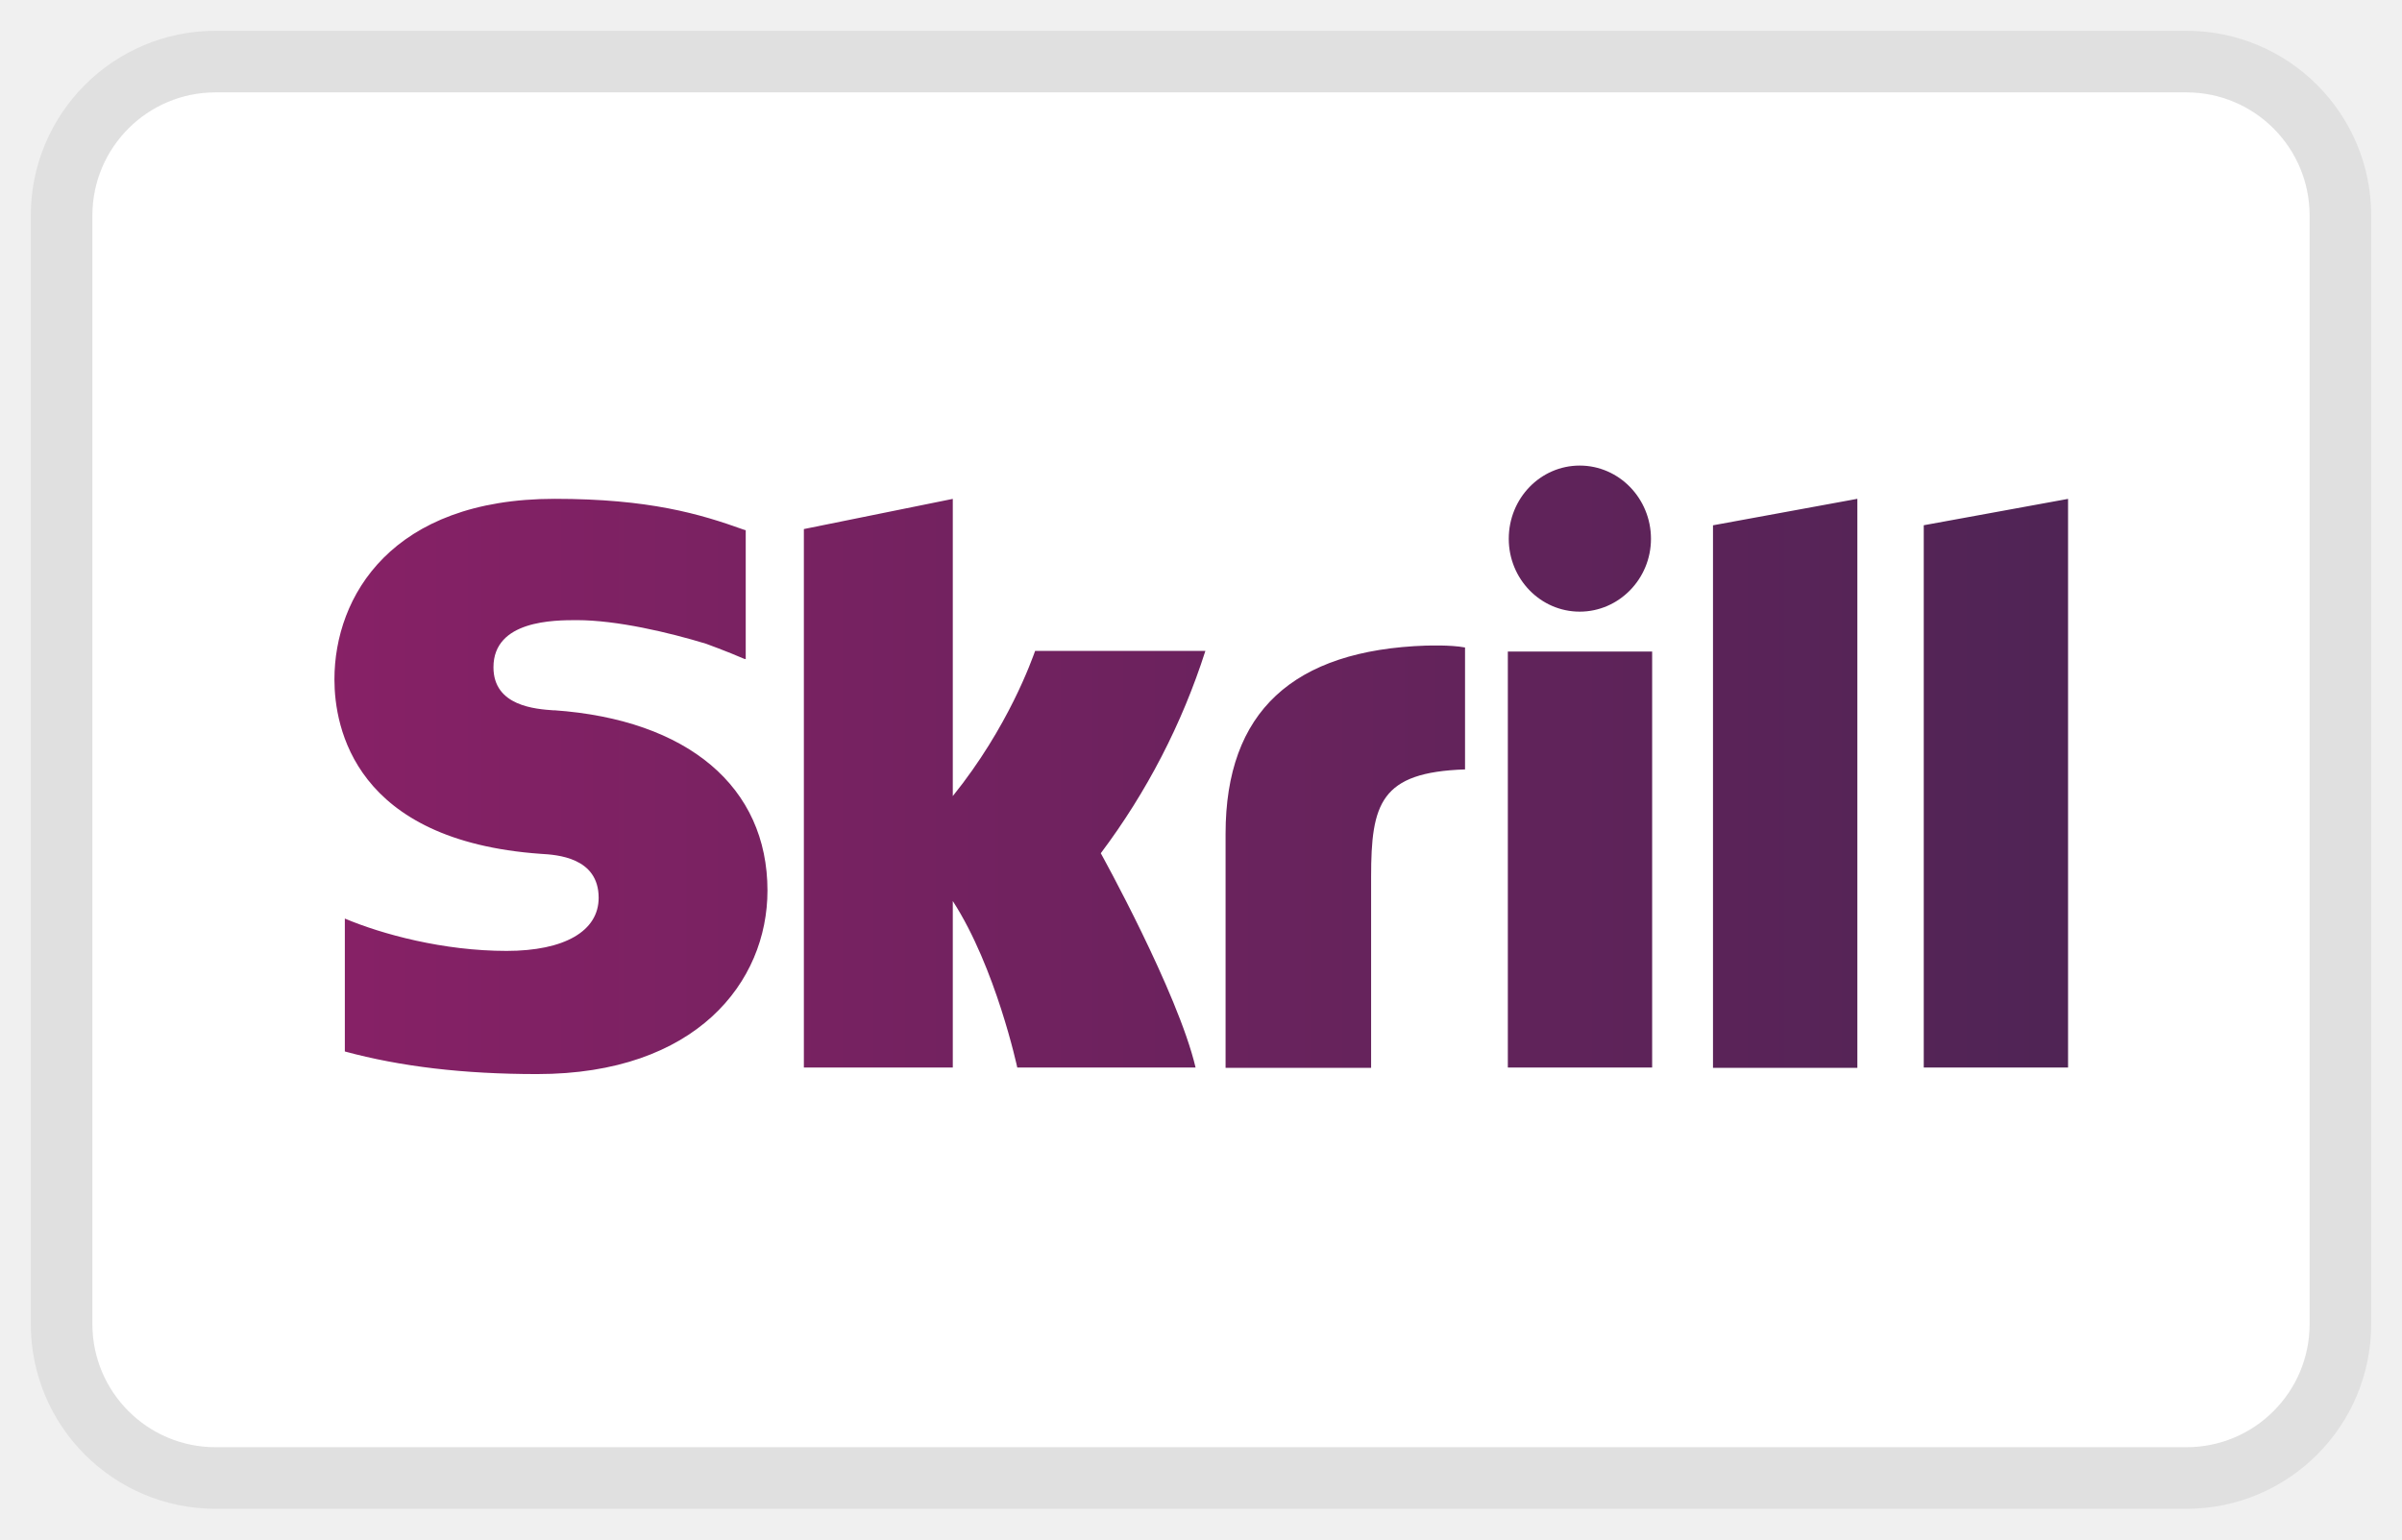
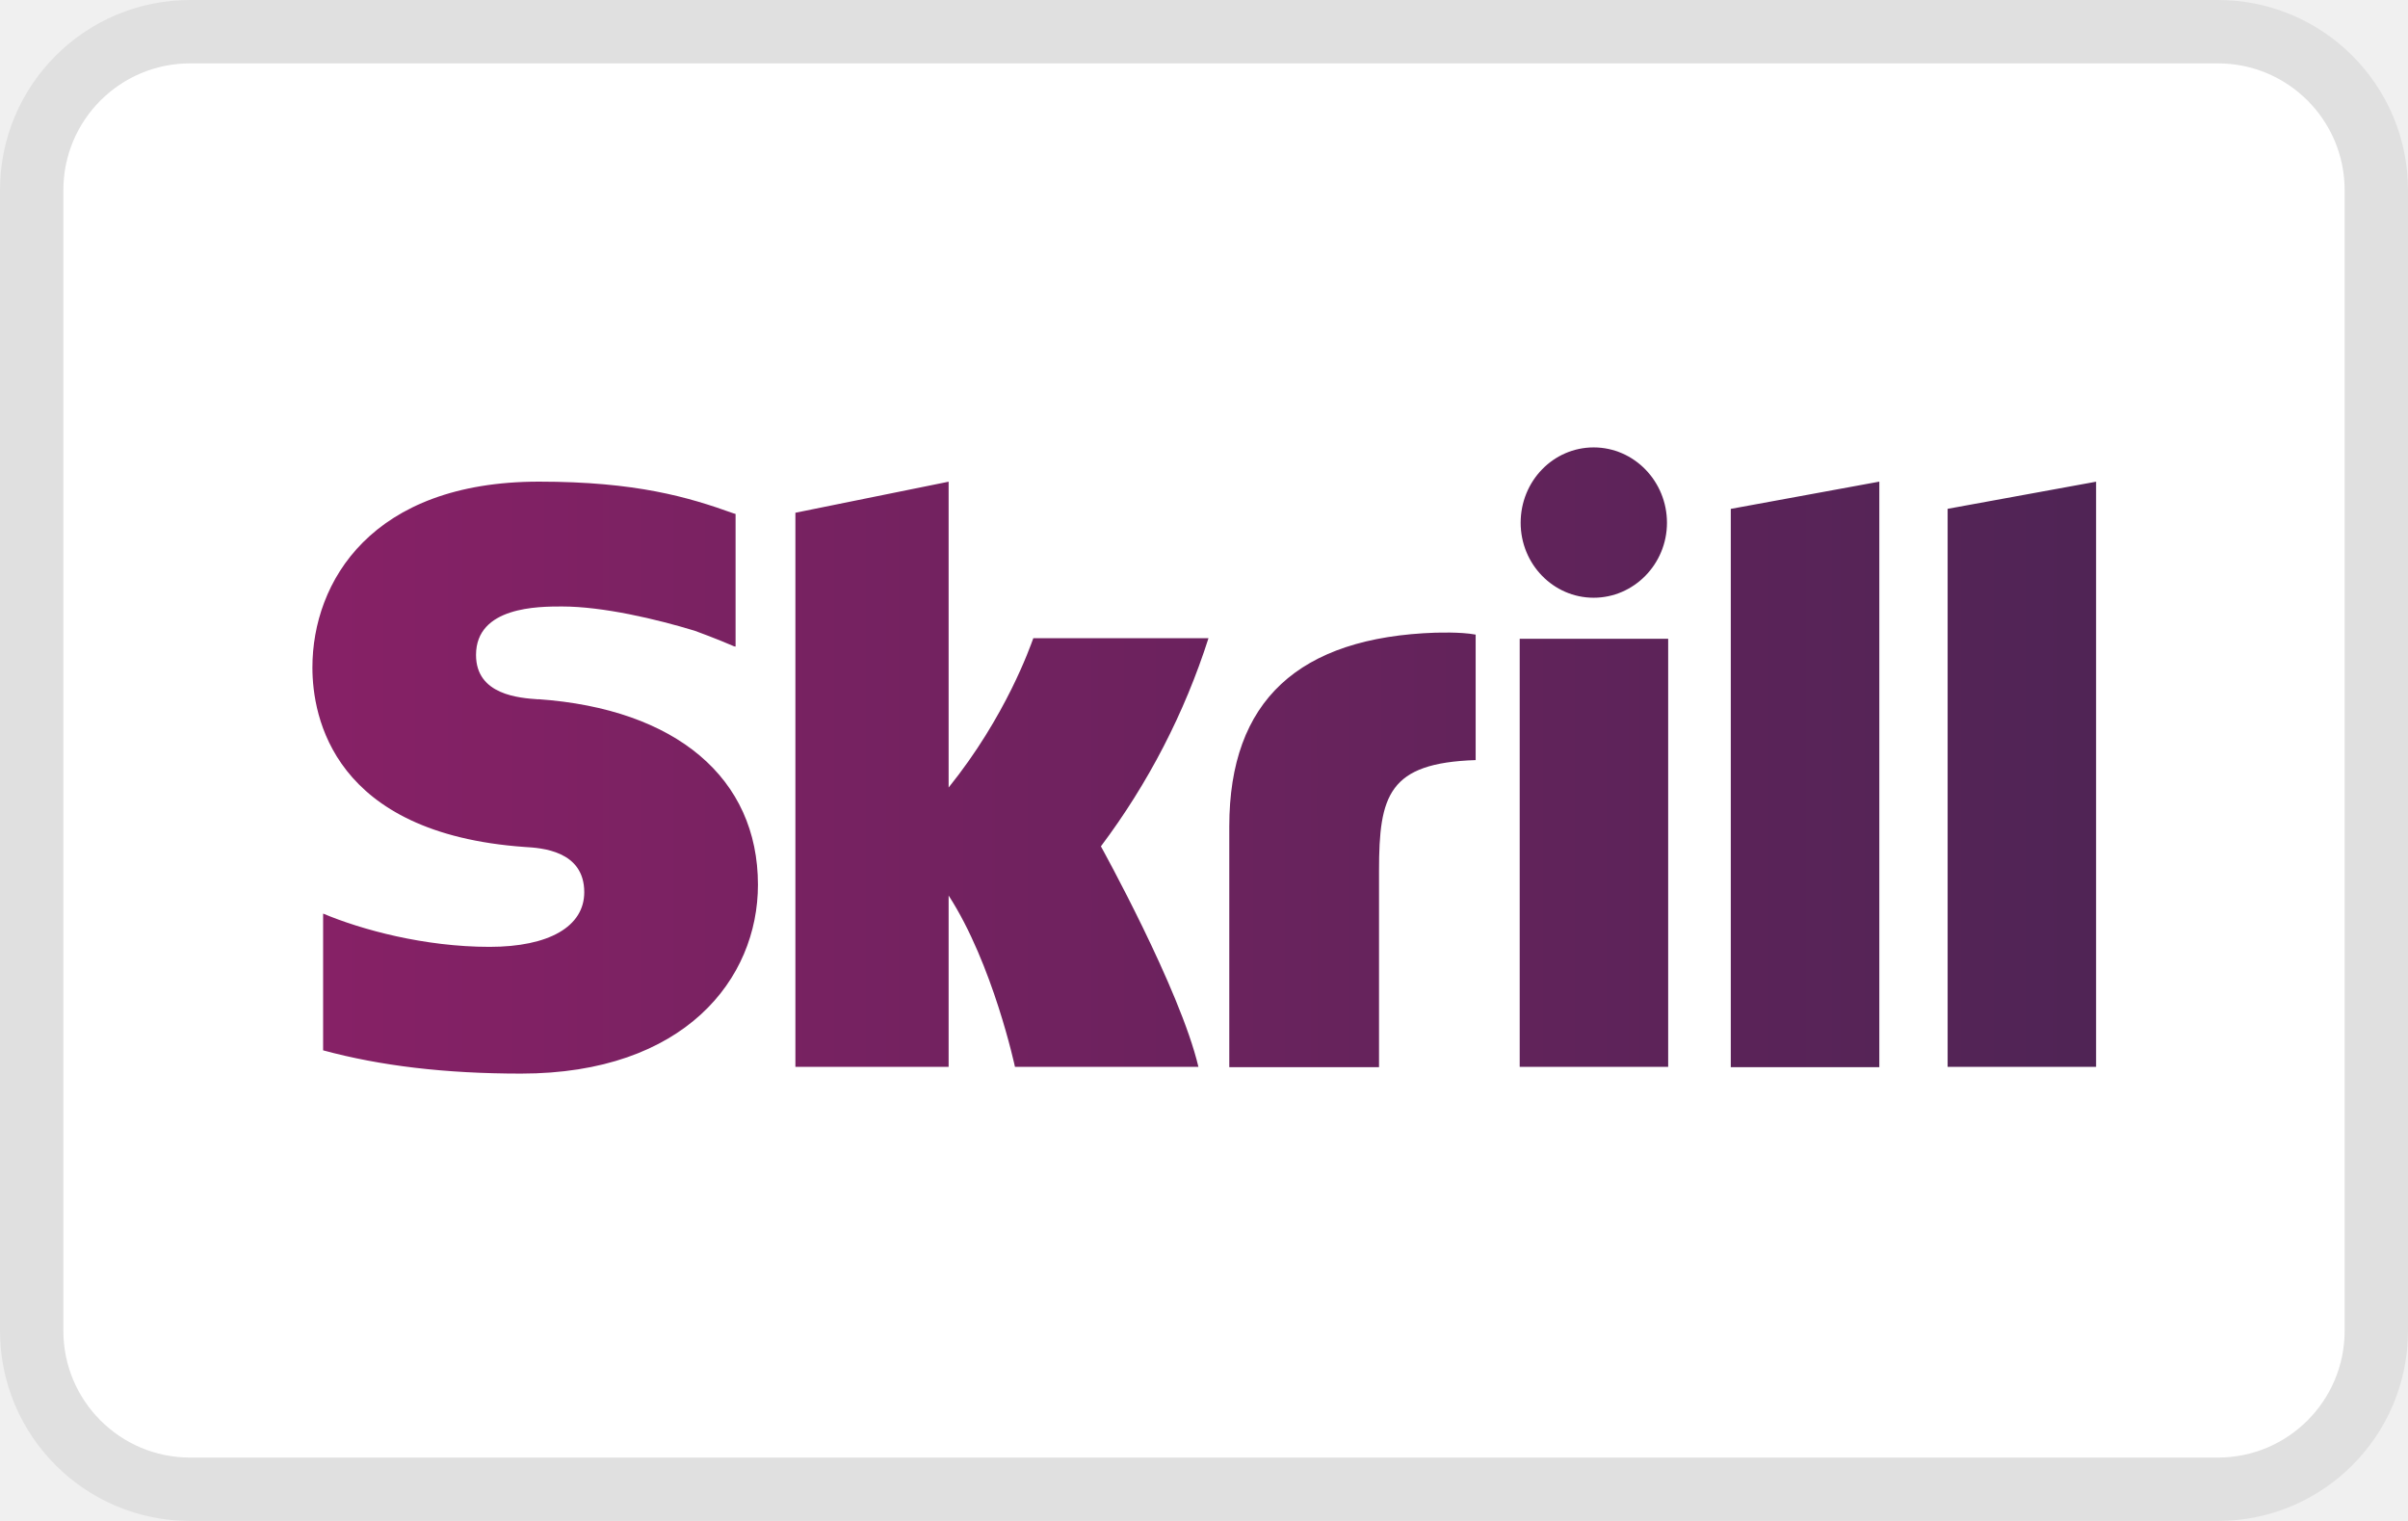
- <svg xmlns="http://www.w3.org/2000/svg" width="39" height="25" viewBox="0 0 39 25" version="1.1">
+ <svg xmlns="http://www.w3.org/2000/svg" width="38" height="24" viewBox="0 0 38 24" version="1.1">
  <defs>
    <linearGradient x1=".018%" y1="49.967%" x2="100.002%" y2="49.967%" id="linearGradient-1">
      <stop stop-color="#872166" offset="0%" />
      <stop stop-color="#4F2455" offset="100%" />
    </linearGradient>
  </defs>
-   <g id="页面-1" stroke="none" stroke-width="1" fill="none" fill-rule="evenodd">
-     <g id="画板" transform="translate(-184 -155)">
-       <g id="Skrill" transform="translate(185 156)">
+   <g id="浅色模式" stroke="none" stroke-width="1" fill="none" fill-rule="evenodd">
+     <g id="日期选择器" transform="translate(-2210 -1983)">
+       <g id="Skrill" transform="translate(2210.5 1983.5)">
        <rect id="矩形" fill="#FFF" fill-rule="nonzero" x=".5" y=".5" width="36" height="22" rx="2" />
        <path d="M26.813 7.53l2.344-.43v9.24h-2.344V7.53zm3.422 0v8.805h2.343V7.101l-2.343.428zm-6.753 8.805h2.343V9.58h-2.343v6.755zm-15.487-5.8c-.298-.021-.983-.067-.983-.7 0-.765.988-.765 1.355-.765.65 0 1.495.2 2.096.383 0 0 .337.122.62.245l.025.005V7.61l-.034-.01c-.71-.255-1.535-.5-3.069-.5-2.642 0-3.575 1.581-3.575 2.933 0 .781.328 2.618 3.352 2.832.258.015.938.056.938.714 0 .541-.556.862-1.495.862-1.027 0-2.02-.27-2.626-.525v2.158c.903.245 1.926.367 3.123.367 2.582 0 3.739-1.494 3.739-2.98 0-1.683-1.291-2.775-3.466-2.928zm14.166-1.052c-2.165.072-3.262 1.072-3.262 3.056v3.801h2.363v-3.102c0-1.188.15-1.699 1.525-1.744v-1.98c-.239-.046-.626-.03-.626-.03zm-6.356.092c-.05.133-.427 1.225-1.335 2.352V7.101l-2.418.49v8.744h2.418v-2.704c.7 1.082 1.047 2.704 1.047 2.704h2.895c-.288-1.224-1.539-3.48-1.539-3.48a11.09 11.09 0 001.698-3.285h-2.766v.005zm8.844-.643c.635 0 1.157-.53 1.157-1.183s-.517-1.189-1.157-1.189c-.636 0-1.152.53-1.152 1.189 0 .653.516 1.183 1.152 1.183z" id="Shape" fill="url(#linearGradient-1)" fill-rule="nonzero" />
        <rect id="矩形" stroke-opacity=".07" stroke="#000" x="0" y="0" width="37" height="23" rx="2.5" />
      </g>
    </g>
  </g>
</svg>
